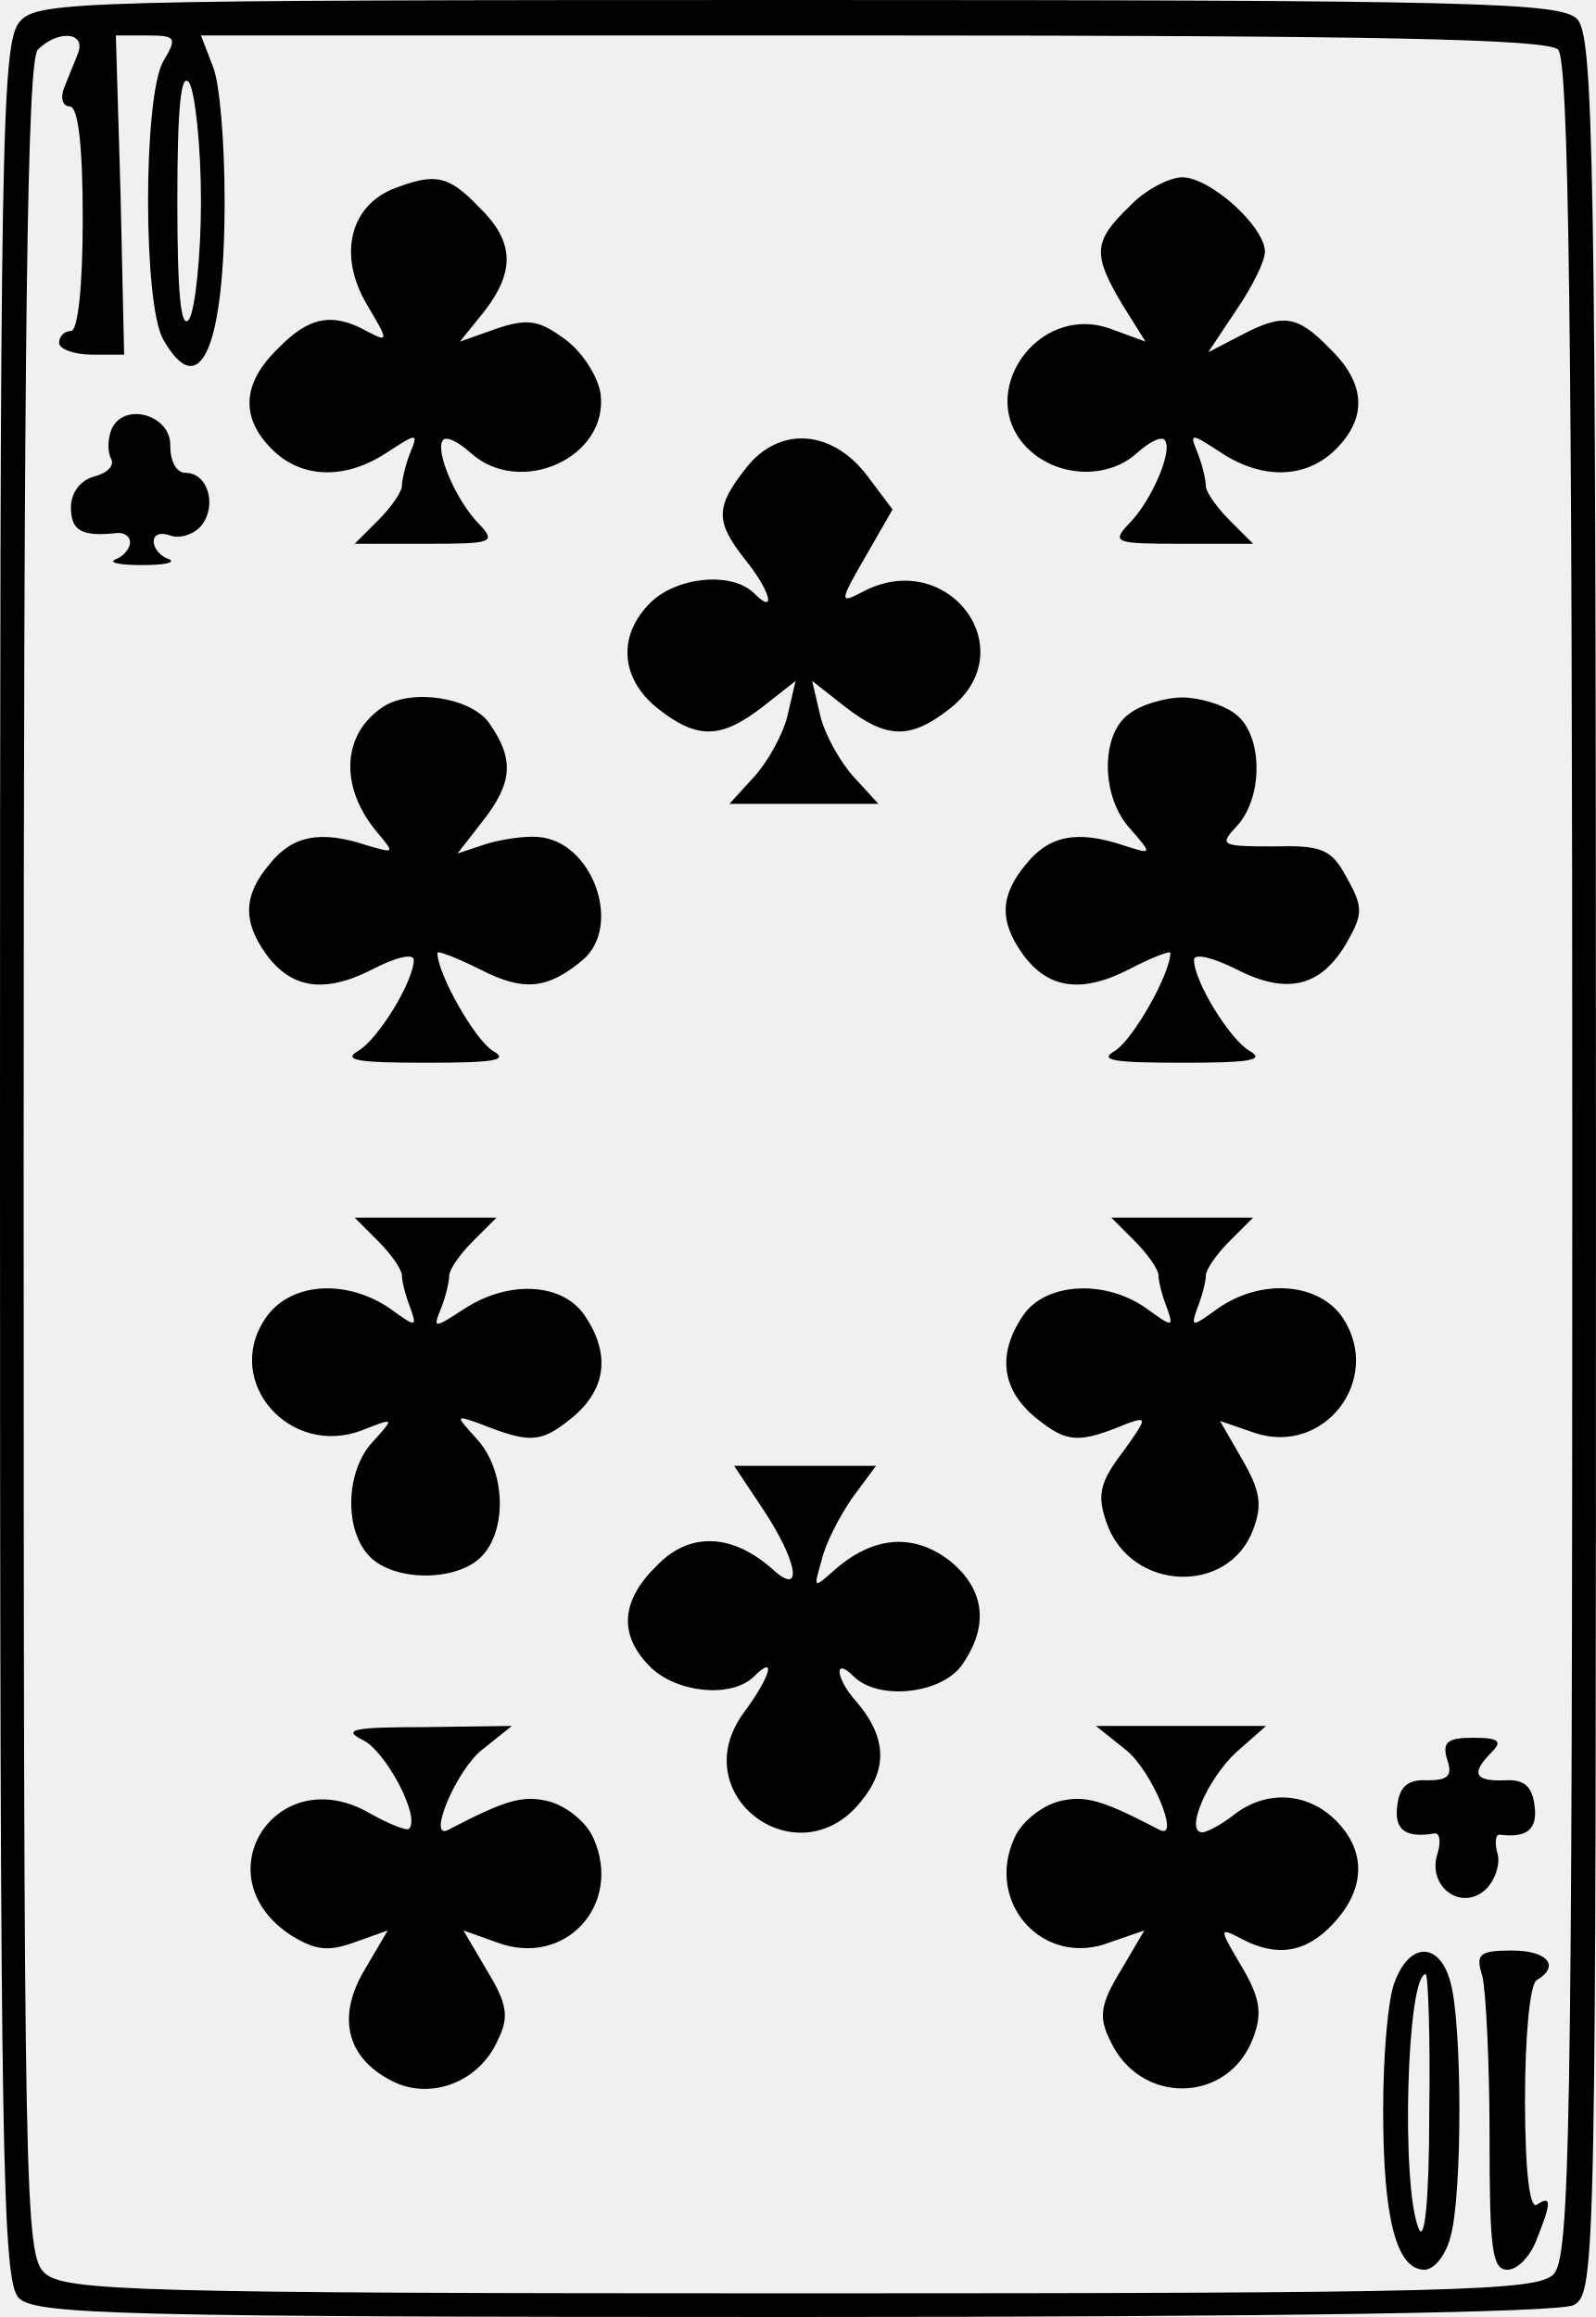
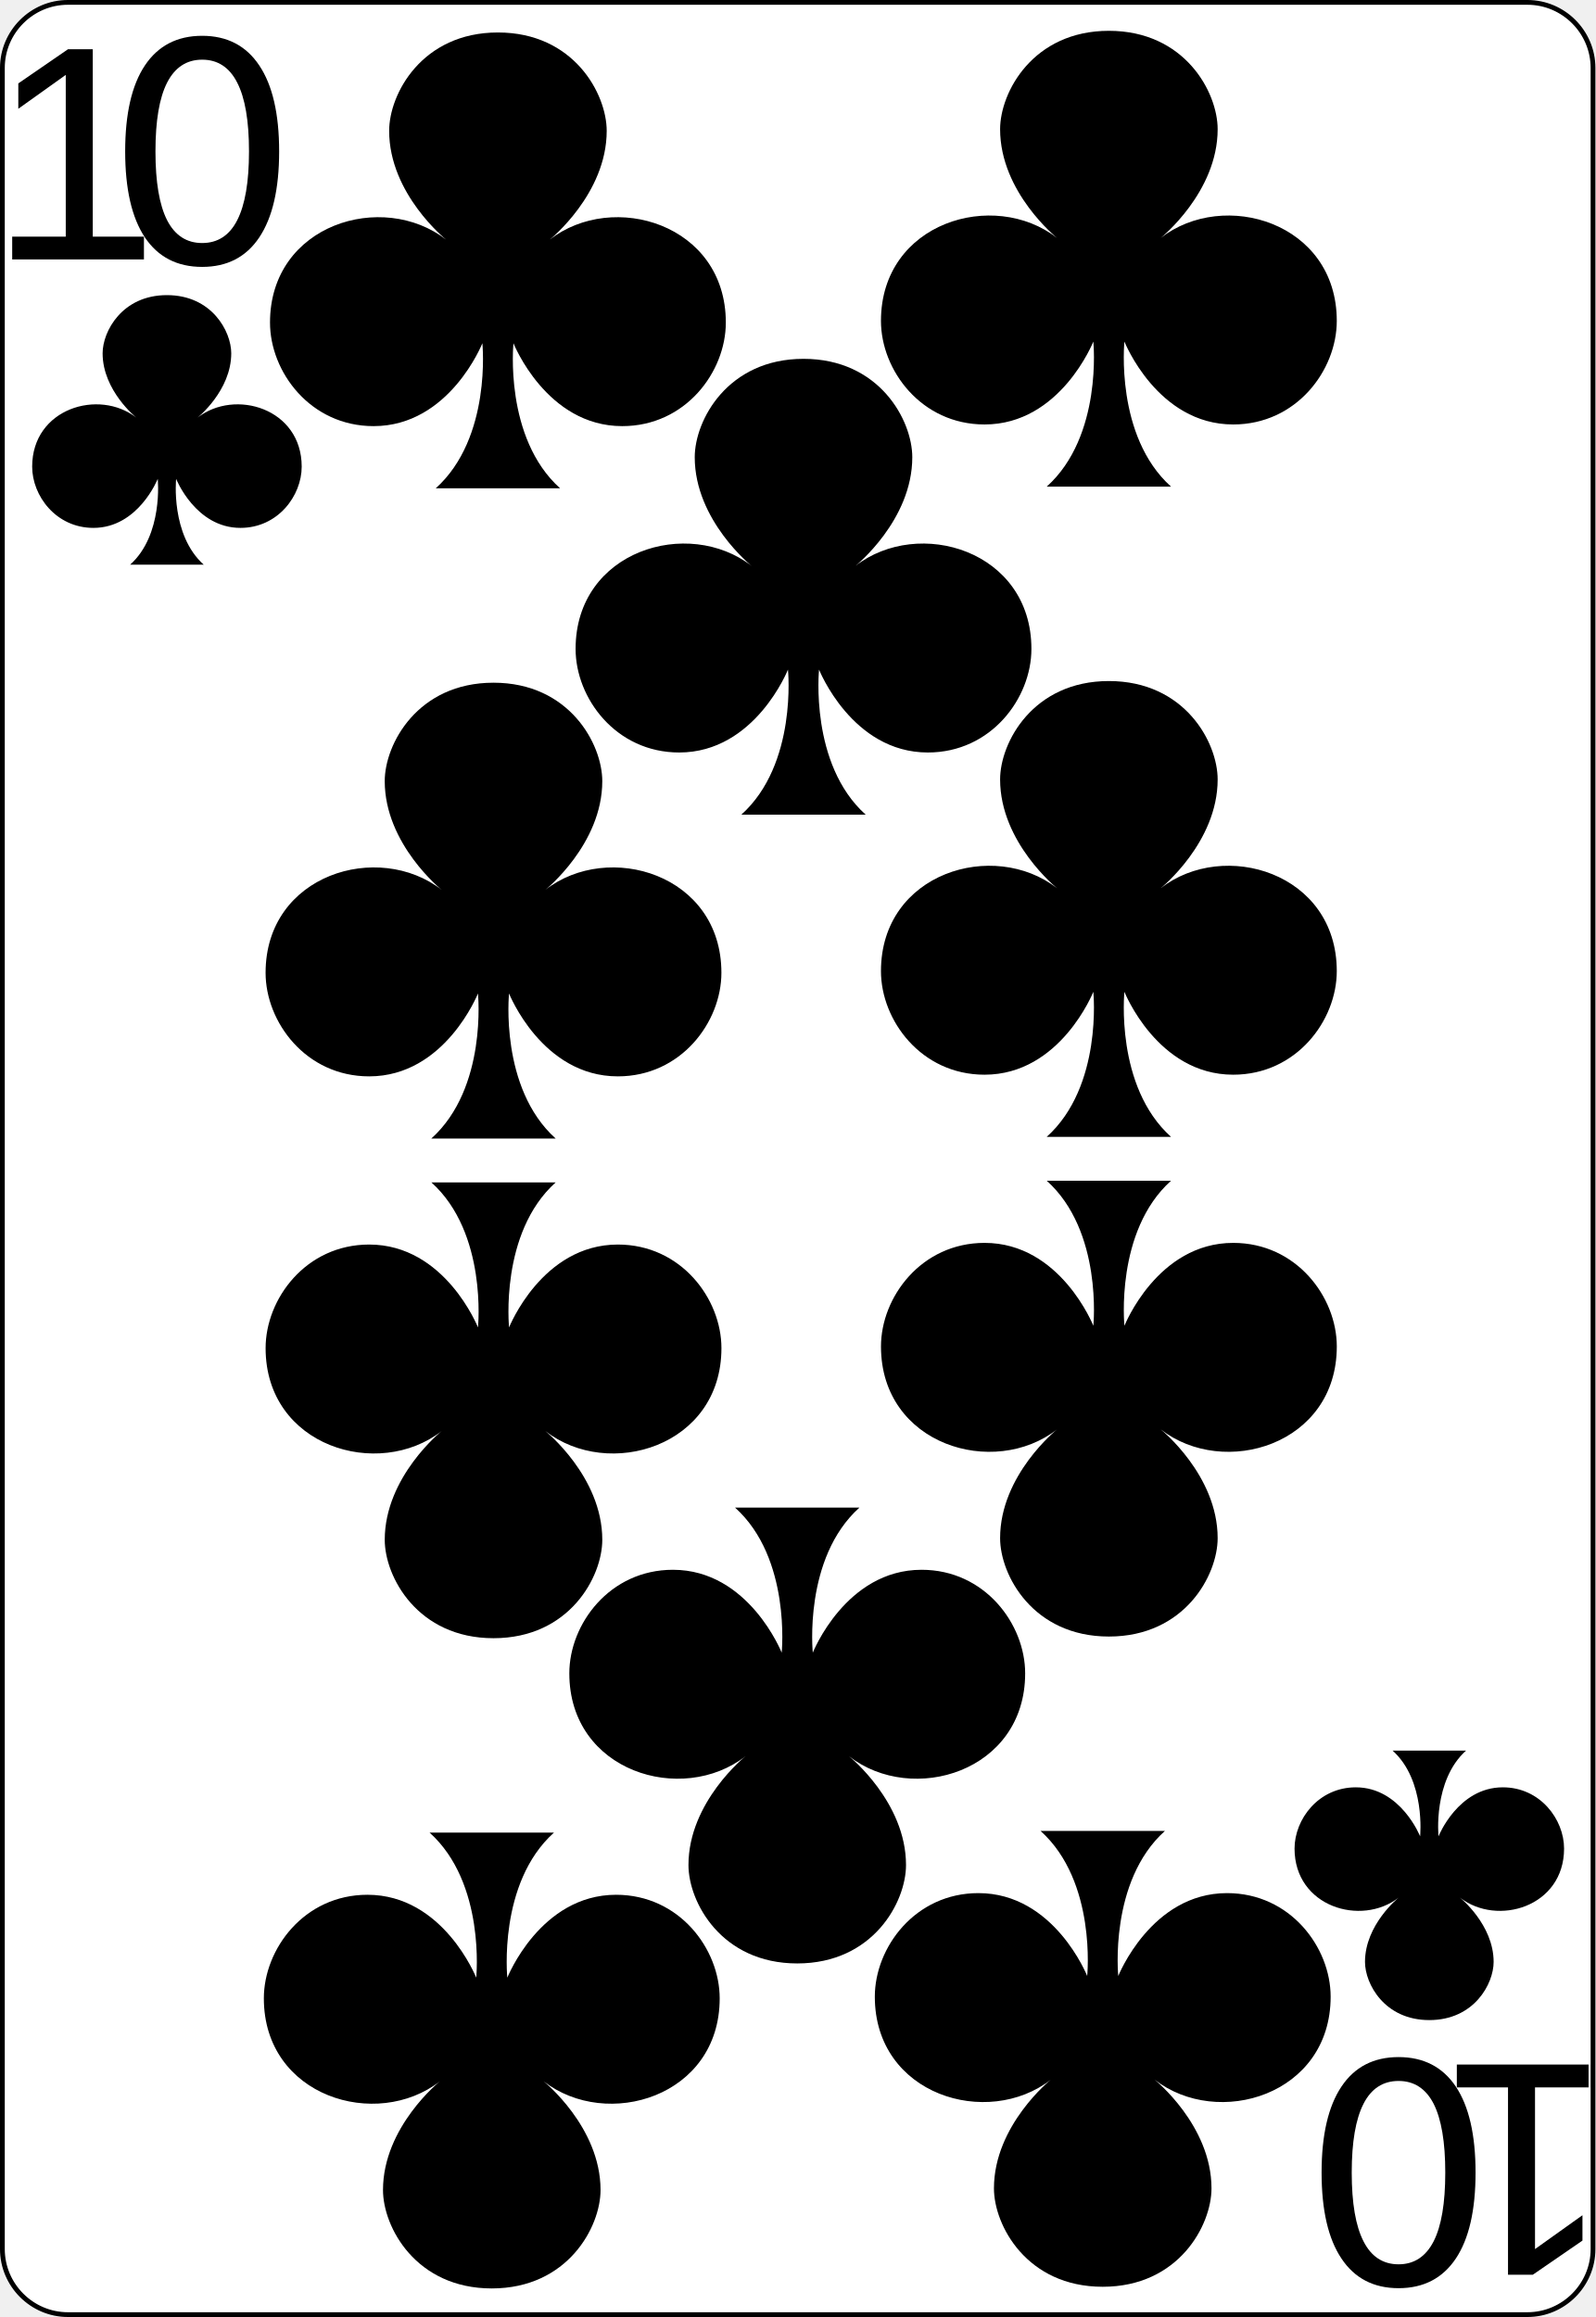
- <svg xmlns="http://www.w3.org/2000/svg" version="1.0" width="135pt" height="196pt" viewBox="0 0 135 196" preserveAspectRatio="xMidYMid meet">
-   <g transform="translate(0,196) scale(0.1,-0.1)" fill="#000000" stroke="none">
-     <path d="M17 1942 c-16 -17 -17 -98 -17 -965 0 -846 2 -947 16 -961 14 -14 87 -16 655 -16 422 0 647 4 660 10 19 10 19 32 19 965 0 854 -2 955 -16 969 -14 14 -87 16 -658 16 -610 0 -644 -1 -659 -18z m49 -27 c-3 -8 -9 -22 -12 -30 -3 -8 -1 -15 5 -15 7 0 11 -32 11 -95 0 -57 -4 -95 -10 -95 -5 0 -10 -4 -10 -10 0 -5 12 -10 28 -10 l27 0 -3 135 -4 135 27 0 c24 0 25 -2 13 -22 -17 -31 -17 -205 0 -235 31 -55 52 -7 52 117 0 49 -4 100 -10 114 l-10 26 568 0 c428 0 571 -3 580 -12 9 -9 12 -231 12 -939 0 -830 -2 -929 -16 -943 -14 -14 -85 -16 -636 -16 -564 0 -623 2 -640 17 -17 15 -18 58 -18 943 0 707 3 929 12 938 17 17 41 15 34 -3z m104 -125 c0 -47 -5 -92 -10 -100 -7 -10 -10 22 -10 100 0 78 3 110 10 100 5 -8 10 -53 10 -100z" />
-     <path d="M332 1800 c-36 -15 -46 -56 -22 -97 19 -32 19 -33 0 -23 -29 16 -49 12 -75 -15 -30 -29 -32 -58 -5 -85 25 -25 62 -26 97 -3 26 17 27 17 20 0 -4 -10 -7 -23 -7 -28 0 -5 -9 -18 -20 -29 l-20 -20 61 0 c56 0 59 1 44 17 -19 19 -38 63 -30 71 3 3 13 -2 23 -11 42 -38 117 -4 110 50 -2 14 -15 35 -30 46 -22 16 -31 18 -58 9 l-31 -11 21 26 c26 34 25 59 -5 88 -26 27 -37 29 -73 15z" />
-     <path d="M955 1785 c-30 -29 -31 -40 -6 -82 l20 -32 -30 11 c-62 22 -115 -56 -70 -101 25 -25 68 -27 93 -4 10 9 20 14 23 11 8 -8 -11 -52 -30 -71 -15 -16 -12 -17 44 -17 l61 0 -20 20 c-11 11 -20 24 -20 29 0 5 -3 18 -7 28 -7 17 -6 17 20 0 35 -23 72 -22 97 3 27 27 25 56 -5 85 -28 29 -40 30 -76 11 l-27 -14 24 36 c13 19 24 41 24 49 0 21 -46 63 -70 63 -11 0 -32 -11 -45 -25z" />
-     <path d="M94 1596 c-3 -8 -3 -19 0 -24 3 -6 -3 -12 -14 -15 -12 -3 -20 -14 -20 -26 0 -20 9 -25 38 -22 6 1 12 -2 12 -8 0 -5 -6 -12 -12 -14 -7 -3 3 -5 22 -5 19 0 29 2 23 5 -7 2 -13 9 -13 15 0 6 6 8 14 5 8 -3 20 1 26 8 14 17 6 45 -13 45 -8 0 -13 10 -13 23 1 26 -40 38 -50 13z" />
-     <path d="M631 1564 c-26 -33 -26 -45 -1 -77 22 -27 27 -48 8 -29 -19 19 -66 14 -88 -8 -28 -28 -25 -64 6 -89 34 -27 54 -26 89 1 l28 22 -7 -30 c-4 -16 -17 -39 -28 -51 l-21 -23 63 0 63 0 -21 23 c-11 12 -24 35 -28 51 l-7 30 28 -22 c35 -27 55 -28 89 -1 63 50 -3 137 -75 98 -19 -10 -19 -8 3 30 l23 40 -21 28 c-30 40 -75 43 -103 7z" />
-     <path d="M324 1362 c-35 -23 -37 -68 -5 -106 15 -18 15 -18 -9 -11 -39 13 -63 8 -82 -16 -22 -26 -23 -48 -3 -76 21 -29 49 -34 90 -13 19 10 35 14 35 8 0 -18 -30 -67 -47 -77 -14 -8 1 -10 57 -10 58 0 71 2 57 10 -15 9 -47 65 -47 83 0 2 16 -4 36 -14 37 -19 57 -17 87 8 34 29 8 101 -38 104 -11 1 -31 -2 -44 -6 l-24 -8 21 27 c26 33 27 53 6 83 -15 22 -66 30 -90 14z" />
-     <path d="M955 1356 c-24 -17 -24 -70 1 -97 19 -22 19 -22 -6 -14 -39 13 -63 8 -82 -16 -22 -26 -23 -48 -3 -76 21 -29 49 -34 90 -13 19 10 35 16 35 14 0 -18 -32 -74 -47 -83 -14 -8 -1 -10 57 -10 56 0 71 2 57 10 -17 10 -47 59 -47 77 0 6 16 2 36 -8 43 -22 72 -15 94 24 13 23 13 29 -1 54 -13 24 -21 27 -62 26 -45 0 -46 1 -30 18 22 25 21 77 -2 94 -10 8 -31 14 -45 14 -14 0 -35 -6 -45 -14z" />
-     <path d="M320 910 c11 -11 20 -24 20 -29 0 -5 3 -17 7 -27 6 -17 5 -17 -17 -1 -38 26 -86 22 -106 -9 -35 -53 21 -117 82 -94 28 11 28 11 9 -10 -23 -25 -24 -75 -2 -97 21 -21 73 -21 94 0 22 22 21 72 -3 99 -19 21 -19 21 1 14 43 -17 52 -17 78 4 30 24 34 55 11 88 -19 27 -64 29 -101 5 -26 -17 -27 -17 -20 0 4 10 7 23 7 28 0 5 9 18 20 29 l20 20 -60 0 -60 0 20 -20z" />
-     <path d="M960 910 c11 -11 20 -24 20 -29 0 -5 3 -17 7 -27 6 -17 5 -17 -17 -1 -35 25 -85 22 -104 -5 -23 -33 -19 -64 11 -88 26 -21 36 -21 77 -4 17 6 16 4 -4 -24 -20 -26 -22 -37 -14 -60 20 -58 103 -62 124 -6 8 21 6 33 -9 59 l-19 33 29 -10 c59 -20 109 45 75 97 -20 30 -69 34 -106 8 -22 -16 -23 -16 -17 1 4 10 7 22 7 27 0 5 9 18 20 29 l20 20 -60 0 -60 0 20 -20z" />
-     <path d="M645 684 c30 -45 35 -76 8 -51 -34 30 -70 31 -97 3 -31 -30 -33 -59 -6 -86 22 -22 69 -27 88 -8 19 19 14 0 -9 -31 -51 -70 47 -142 100 -74 22 27 21 54 -5 84 -17 19 -19 38 -2 21 21 -21 75 -15 92 10 23 33 19 64 -11 88 -30 23 -64 21 -97 -8 -18 -16 -18 -16 -11 8 3 14 15 37 26 53 l20 27 -60 0 -60 0 24 -36z" />
-     <path d="M307 488 c19 -9 49 -65 39 -75 -2 -2 -17 4 -33 13 -79 46 -143 -53 -67 -103 21 -13 32 -14 54 -6 l28 10 -20 -34 c-24 -41 -14 -76 27 -95 32 -14 71 2 86 36 10 20 8 31 -9 59 l-20 34 28 -10 c58 -22 107 32 82 88 -6 14 -23 27 -37 31 -23 6 -38 1 -86 -24 -18 -9 7 51 29 68 l25 20 -74 -1 c-60 0 -70 -2 -52 -11z" />
-     <path d="M952 480 c22 -17 47 -77 29 -68 -48 25 -63 30 -86 24 -14 -4 -31 -17 -37 -31 -25 -55 25 -110 81 -88 l29 10 -20 -34 c-17 -28 -19 -39 -9 -59 25 -55 100 -54 121 2 8 21 6 34 -10 61 -19 32 -19 33 0 23 30 -16 55 -12 78 13 27 29 28 61 2 87 -24 24 -59 26 -86 5 -10 -8 -23 -15 -27 -15 -15 0 4 45 29 68 l25 22 -72 0 -72 0 25 -20z" />
-     <path d="M1224 472 c5 -14 1 -18 -16 -18 -17 1 -24 -5 -26 -21 -3 -21 7 -28 31 -24 5 1 6 -7 3 -17 -9 -27 19 -49 40 -31 8 7 13 21 11 30 -3 10 -2 18 2 17 23 -3 32 5 29 25 -2 16 -9 22 -25 21 -26 -1 -29 6 -11 24 9 9 6 12 -16 12 -22 0 -26 -4 -22 -18z" />
-     <path d="M1180 284 c-6 -14 -10 -63 -10 -109 0 -91 11 -135 35 -135 8 0 18 12 22 28 10 35 10 179 0 215 -9 34 -34 35 -47 1z m29 -111 c0 -75 -4 -111 -9 -98 -15 36 -10 215 6 215 2 0 4 -53 3 -117z" />
-     <path d="M1254 288 c3 -13 6 -74 6 -135 0 -95 2 -113 15 -113 9 0 20 12 25 26 13 32 12 37 0 29 -6 -4 -10 28 -10 89 0 52 4 98 10 101 20 12 9 25 -21 25 -28 0 -31 -3 -25 -22z" />
+ <svg xmlns="http://www.w3.org/2000/svg" xmlns:xlink="http://www.w3.org/1999/xlink" width="167.087pt" height="242.667pt" viewBox="0 0 167.087 242.667" xml:space="preserve" id="svg2" version="1.1">
+   <defs id="defs41">
+     <radialGradient xlink:href="#linearGradient2984" id="radialGradient3760" cx="48.231" cy="18.138" fx="48.231" fy="18.138" r="9.5" gradientUnits="userSpaceOnUse" gradientTransform="matrix(-1.560526,0.01828294,-0.02684055,-2.290953,123.9838,58.80911)" />
+     <linearGradient id="linearGradient2984">
+       <stop style="stop-color:#000000;stop-opacity:1;" offset="0" id="stop2986" />
+       <stop style="stop-color:#000000;stop-opacity:0.656;" offset="1" id="stop2988" />
+     </linearGradient>
+     <radialGradient xlink:href="#linearGradient3784" id="radialGradient3792" cx="171.487" cy="511.223" fx="171.487" fy="511.223" r="81.903" gradientTransform="matrix(1.152989,-0.6739155,0.3948202,0.6754904,-233.6326,270.4008)" gradientUnits="userSpaceOnUse" />
+     <linearGradient id="linearGradient3784">
+       <stop style="stop-color:#ffffff;stop-opacity:0.534;" offset="0" id="stop3786" />
+       <stop style="stop-color:#000000;stop-opacity:0;" offset="1" id="stop3788" />
+     </linearGradient>
+     <radialGradient r="81.903" fy="511.223" fx="171.487" cy="511.223" cx="171.487" gradientTransform="matrix(1.152989,-0.6739155,0.3948202,0.6754904,-233.6326,270.4008)" gradientUnits="userSpaceOnUse" id="radialGradient3855" xlink:href="#linearGradient3784-4" />
+     <linearGradient id="linearGradient3784-4">
+       <stop style="stop-color:#ffffff;stop-opacity:0.519;" offset="0" id="stop3786-8" />
+       <stop style="stop-color:#000000;stop-opacity:0;" offset="1" id="stop3788-6" />
+     </linearGradient>
+     <radialGradient r="81.903" fy="461.841" fx="181.694" cy="461.841" cx="181.694" gradientTransform="matrix(1.152989,-0.6739155,0.3948202,0.6754904,-233.6326,270.4008)" gradientUnits="userSpaceOnUse" id="radialGradient3916" xlink:href="#linearGradient3784-3" />
+     <linearGradient id="linearGradient3784-3">
+       <stop style="stop-color:#ffffff;stop-opacity:0.702;" offset="0" id="stop3786-86" />
+       <stop style="stop-color:#000000;stop-opacity:0;" offset="1" id="stop3788-2" />
+     </linearGradient>
+   </defs>
+   <g id="Layer_x0020_1" style="fill-rule:nonzero;clip-rule:nonzero;stroke:#000000;stroke-miterlimit:4;">
+     <path style="fill:#FFFFFF;stroke-width:0.5;" d="M166.837,235.548c0,3.777-3.087,6.869-6.871,6.869H7.111c-3.775,0-6.861-3.092-6.861-6.869V7.12C0.25,3.343,3.336,0.25,7.111,0.25h152.855    c3.784,0,6.871,3.093,6.871,6.87v228.428z" id="path5" />
+     <g style="stroke:none;" id="g7">
+       <g id="g9">
+ 				
+ 			</g>
+     </g>
+     <g id="g15">
+ 			
+ 		</g>
+     <g id="g19">
+ 			
+ 		</g>
+     <g style="stroke:none;" id="g23">
+       <g id="g25">
+ 				
+ 			</g>
+     </g>
+     <g style="stroke:none;" id="g31">
+       <g id="g33">
+ 				
+ 			</g>
+     </g>
  </g>
+   <g transform="matrix(1.485651,0,0,1.485651,-54.02466,10.01807)" id="layer1-1-4">
+     <path id="cl-9" d="m 50.291,22.698 c 0,0 2.375,-1.9 2.375,-4.534 0,-1.542 -1.369,-4.102 -4.534,-4.102 -3.165,0 -4.534,2.561 -4.534,4.102 0,2.634 2.375,4.534 2.375,4.534 -2.638,-2.055 -7.341,-0.652 -7.341,3.455 0,2.056 1.68,4.318 4.318,4.318 3.165,0 4.534,-3.455 4.534,-3.455 0,0 0.402,3.938 -1.943,6.046 h 5.182 c -2.345,-2.107 -1.943,-6.046 -1.943,-6.046 0,0 1.369,3.455 4.534,3.455 2.639,0 4.318,-2.263 4.318,-4.318 0,-4.107 -4.703,-5.51 -7.341,-3.455 z" style="fill:#000000" />
+   </g>
+   <g transform="matrix(-1.485651,0,0,-1.485651,221.1992,232.4618)" id="layer1-1-4-1">
+     <path id="cl-9-7" d="m 50.291,22.698 c 0,0 2.375,-1.9 2.375,-4.534 0,-1.542 -1.369,-4.102 -4.534,-4.102 -3.165,0 -4.534,2.561 -4.534,4.102 0,2.634 2.375,4.534 2.375,4.534 -2.638,-2.055 -7.341,-0.652 -7.341,3.455 0,2.056 1.68,4.318 4.318,4.318 3.165,0 4.534,-3.455 4.534,-3.455 0,0 0.402,3.938 -1.943,6.046 h 5.182 c -2.345,-2.107 -1.943,-6.046 -1.943,-6.046 0,0 1.369,3.455 4.534,3.455 2.639,0 4.318,-2.263 4.318,-4.318 0,-4.107 -4.703,-5.51 -7.341,-3.455 z" style="fill:#000000" />
+   </g>
+   <path style="fill:#000000" d="m 57.573,25.1 c 0,0 5.967,-4.774 5.967,-11.392 0,-3.874 -3.44,-10.307 -11.392,-10.307 -7.952,0 -11.392,6.435 -11.392,10.307 0,6.618 5.967,11.392 5.967,11.392 -6.628,-5.163 -18.445,-1.638 -18.445,8.681 0,5.166 4.221,10.849 10.849,10.849 7.952,0 11.392,-8.681 11.392,-8.681 0,0 1.01,9.895 -4.882,15.191 h 13.02 c -5.892,-5.294 -4.882,-15.191 -4.882,-15.191 0,0 3.44,8.681 11.392,8.681 6.631,0 10.849,-5.686 10.849,-10.849 0,-10.319 -11.817,-13.844 -18.445,-8.681 z" id="cl-9-8" />
+   <path style="fill:#000000" d="m 57.11,93.201 c 0,0 5.967,-4.774 5.967,-11.392 0,-3.874 -3.44,-10.307 -11.392,-10.307 -7.952,0 -11.392,6.435 -11.392,10.307 0,6.618 5.967,11.392 5.967,11.392 -6.628,-5.163 -18.445,-1.638 -18.445,8.681 0,5.166 4.221,10.849 10.849,10.849 7.952,0 11.392,-8.681 11.392,-8.681 0,0 1.01,9.895 -4.882,15.191 h 13.02 c -5.892,-5.294 -4.882,-15.191 -4.882,-15.191 0,0 3.44,8.681 11.392,8.681 6.631,0 10.849,-5.686 10.849,-10.849 0,-10.319 -11.817,-13.844 -18.445,-8.681 z" id="cl-9-8-0" />
+   <path style="fill:#000000" d="m 121.558,24.926 c 0,0 5.967,-4.774 5.967,-11.392 0,-3.874 -3.44,-10.307 -11.392,-10.307 -7.952,0 -11.392,6.435 -11.392,10.307 0,6.618 5.967,11.392 5.967,11.392 -6.628,-5.163 -18.445,-1.638 -18.445,8.681 0,5.166 4.221,10.849 10.849,10.849 7.952,0 11.392,-8.681 11.392,-8.681 0,0 1.01,9.895 -4.882,15.191 h 13.02 c -5.892,-5.294 -4.882,-15.191 -4.882,-15.191 0,0 3.44,8.681 11.392,8.681 6.631,0 10.849,-5.686 10.849,-10.849 0,-10.319 -11.817,-13.844 -18.445,-8.681 z" id="cl-9-8-9" />
+   <path style="fill:#000000" d="m 121.558,93.027 c 0,0 5.967,-4.774 5.967,-11.392 0,-3.874 -3.44,-10.307 -11.392,-10.307 -7.952,0 -11.392,6.435 -11.392,10.307 0,6.618 5.967,11.392 5.967,11.392 -6.628,-5.163 -18.445,-1.638 -18.445,8.681 0,5.166 4.221,10.849 10.849,10.849 7.952,0 11.392,-8.681 11.392,-8.681 0,0 1.01,9.895 -4.882,15.191 h 13.02 c -5.892,-5.294 -4.882,-15.191 -4.882,-15.191 0,0 3.44,8.681 11.392,8.681 6.631,0 10.849,-5.686 10.849,-10.849 0,-10.319 -11.817,-13.844 -18.445,-8.681 z" id="cl-9-8-0-4" />
+   <path style="fill:#000000" d="m 89.577,59.281 c 0,0 5.967,-4.774 5.967,-11.392 0,-3.874 -3.44,-10.307 -11.392,-10.307 -7.952,0 -11.392,6.435 -11.392,10.307 0,6.618 5.967,11.392 5.967,11.392 -6.628,-5.163 -18.445,-1.638 -18.445,8.681 0,5.166 4.221,10.849 10.849,10.849 7.952,0 11.392,-8.681 11.392,-8.681 0,0 1.01,9.895 -4.882,15.191 h 13.02 c -5.892,-5.294 -4.882,-15.191 -4.882,-15.191 0,0 3.44,8.681 11.392,8.681 6.631,0 10.849,-5.686 10.849,-10.849 0,-10.319 -11.817,-13.844 -18.445,-8.681 z" id="cl-9-8-8" />
+   <path style="fill:#000000" d="m 110.063,217.802 c 0,0 -5.967,4.774 -5.967,11.392 0,3.874 3.44,10.307 11.392,10.307 7.952,0 11.392,-6.435 11.392,-10.307 0,-6.618 -5.967,-11.392 -5.967,-11.392 6.628,5.163 18.445,1.638 18.445,-8.681 0,-5.166 -4.221,-10.849 -10.849,-10.849 -7.952,0 -11.392,8.681 -11.392,8.681 0,0 -1.01,-9.895 4.882,-15.191 h -13.02 c 5.892,5.294 4.882,15.191 4.882,15.191 0,0 -3.44,-8.681 -11.392,-8.681 -6.631,0 -10.849,5.686 -10.849,10.849 0,10.319 11.817,13.844 18.445,8.681 z" id="cl-9-8-4" />
+   <path style="fill:#000000" d="m 110.708,149.701 c 0,0 -5.967,4.774 -5.967,11.392 0,3.874 3.44,10.307 11.392,10.307 7.952,0 11.392,-6.435 11.392,-10.307 0,-6.618 -5.967,-11.392 -5.967,-11.392 6.628,5.163 18.445,1.638 18.445,-8.681 0,-5.166 -4.221,-10.849 -10.849,-10.849 -7.952,0 -11.392,8.681 -11.392,8.681 0,0 -1.01,-9.895 4.882,-15.191 h -13.02 c 5.892,5.294 4.882,15.191 4.882,15.191 0,0 -3.44,-8.681 -11.392,-8.681 -6.631,0 -10.849,5.686 -10.849,10.849 0,10.319 11.817,13.844 18.445,8.681 z" id="cl-9-8-0-2" />
+   <path style="fill:#000000" d="m 46.078,217.976 c 0,0 -5.967,4.774 -5.967,11.392 0,3.874 3.44,10.307 11.392,10.307 7.952,0 11.392,-6.435 11.392,-10.307 0,-6.618 -5.967,-11.392 -5.967,-11.392 6.628,5.163 18.445,1.638 18.445,-8.681 0,-5.166 -4.221,-10.849 -10.849,-10.849 -7.952,0 -11.392,8.681 -11.392,8.681 0,0 -1.01,-9.895 4.882,-15.191 H 44.992 c 5.892,5.294 4.882,15.191 4.882,15.191 0,0 -3.44,-8.681 -11.392,-8.681 -6.631,0 -10.849,5.686 -10.849,10.849 0,10.319 11.817,13.844 18.445,8.681 z" id="cl-9-8-9-6" />
+   <path style="fill:#000000" d="m 46.261,149.875 c 0,0 -5.967,4.774 -5.967,11.392 0,3.874 3.44,10.307 11.392,10.307 7.952,0 11.392,-6.435 11.392,-10.307 0,-6.618 -5.967,-11.392 -5.967,-11.392 6.628,5.163 18.445,1.638 18.445,-8.681 0,-5.166 -4.221,-10.849 -10.849,-10.849 -7.952,0 -11.392,8.681 -11.392,8.681 0,0 -1.01,-9.895 4.882,-15.191 H 45.176 c 5.892,5.294 4.882,15.191 4.882,15.191 0,0 -3.44,-8.681 -11.392,-8.681 -6.631,0 -10.849,5.686 -10.849,10.849 0,10.319 11.817,13.844 18.445,8.681 z" id="cl-9-8-0-4-9" />
+   <text xml:space="preserve" style="font-size:32px;font-style:normal;font-weight:normal;line-height:125%;letter-spacing:0px;word-spacing:0px;fill:#000000;fill-opacity:1;stroke:none;font-family:Bitstream Vera Sans" x="-1.162" y="27.17" id="text3788">
+     <tspan id="tspan3790" x="-1.162" y="27.17" style="font-style:normal;font-variant:normal;font-weight:normal;font-stretch:normal;font-family:Arial;-inkscape-font-specification:Arial">1</tspan>
+   </text>
+   <text xml:space="preserve" style="font-size:32px;font-style:normal;font-weight:normal;line-height:125%;letter-spacing:0px;word-spacing:0px;fill:#000000;fill-opacity:1;stroke:none;font-family:Bitstream Vera Sans" x="11" y="27.499" id="text3038">
+     <tspan id="tspan3040" x="11" y="27.499">0</tspan>
+   </text>
+   <path style="fill:#000000" d="m 78.07,183.938 c 0,0 -5.967,4.774 -5.967,11.392 0,3.874 3.44,10.307 11.392,10.307 7.952,0 11.392,-6.435 11.392,-10.307 0,-6.618 -5.967,-11.392 -5.967,-11.392 6.628,5.163 18.445,1.638 18.445,-8.681 0,-5.166 -4.221,-10.849 -10.849,-10.849 -7.952,0 -11.392,8.681 -11.392,8.681 0,0 -1.01,-9.895 4.882,-15.191 H 76.984 c 5.892,5.294 4.882,15.191 4.882,15.191 0,0 -3.44,-8.681 -11.392,-8.681 -6.631,0 -10.849,5.686 -10.849,10.849 0,10.319 11.817,13.844 18.445,8.681 z" id="cl-9-8-8-8" />
+   <text xml:space="preserve" style="font-size:32px;font-style:normal;font-weight:normal;line-height:125%;letter-spacing:0px;word-spacing:0px;fill:#000000;fill-opacity:1;stroke:none;font-family:Bitstream Vera Sans" x="-168.809" y="-216.226" id="text3788-0" transform="scale(-1,-1)">
+     <tspan id="tspan3790-6" x="-168.809" y="-216.226" style="font-style:normal;font-variant:normal;font-weight:normal;font-stretch:normal;font-family:Arial;-inkscape-font-specification:Arial">1</tspan>
+   </text>
+   <text xml:space="preserve" style="font-size:32px;font-style:normal;font-weight:normal;line-height:125%;letter-spacing:0px;word-spacing:0px;fill:#000000;fill-opacity:1;stroke:none;font-family:Bitstream Vera Sans" x="-156.646" y="-215.897" id="text3038-8" transform="scale(-1,-1)">
+     <tspan id="tspan3040-9" x="-156.646" y="-215.897">0</tspan>
+   </text>
</svg>
